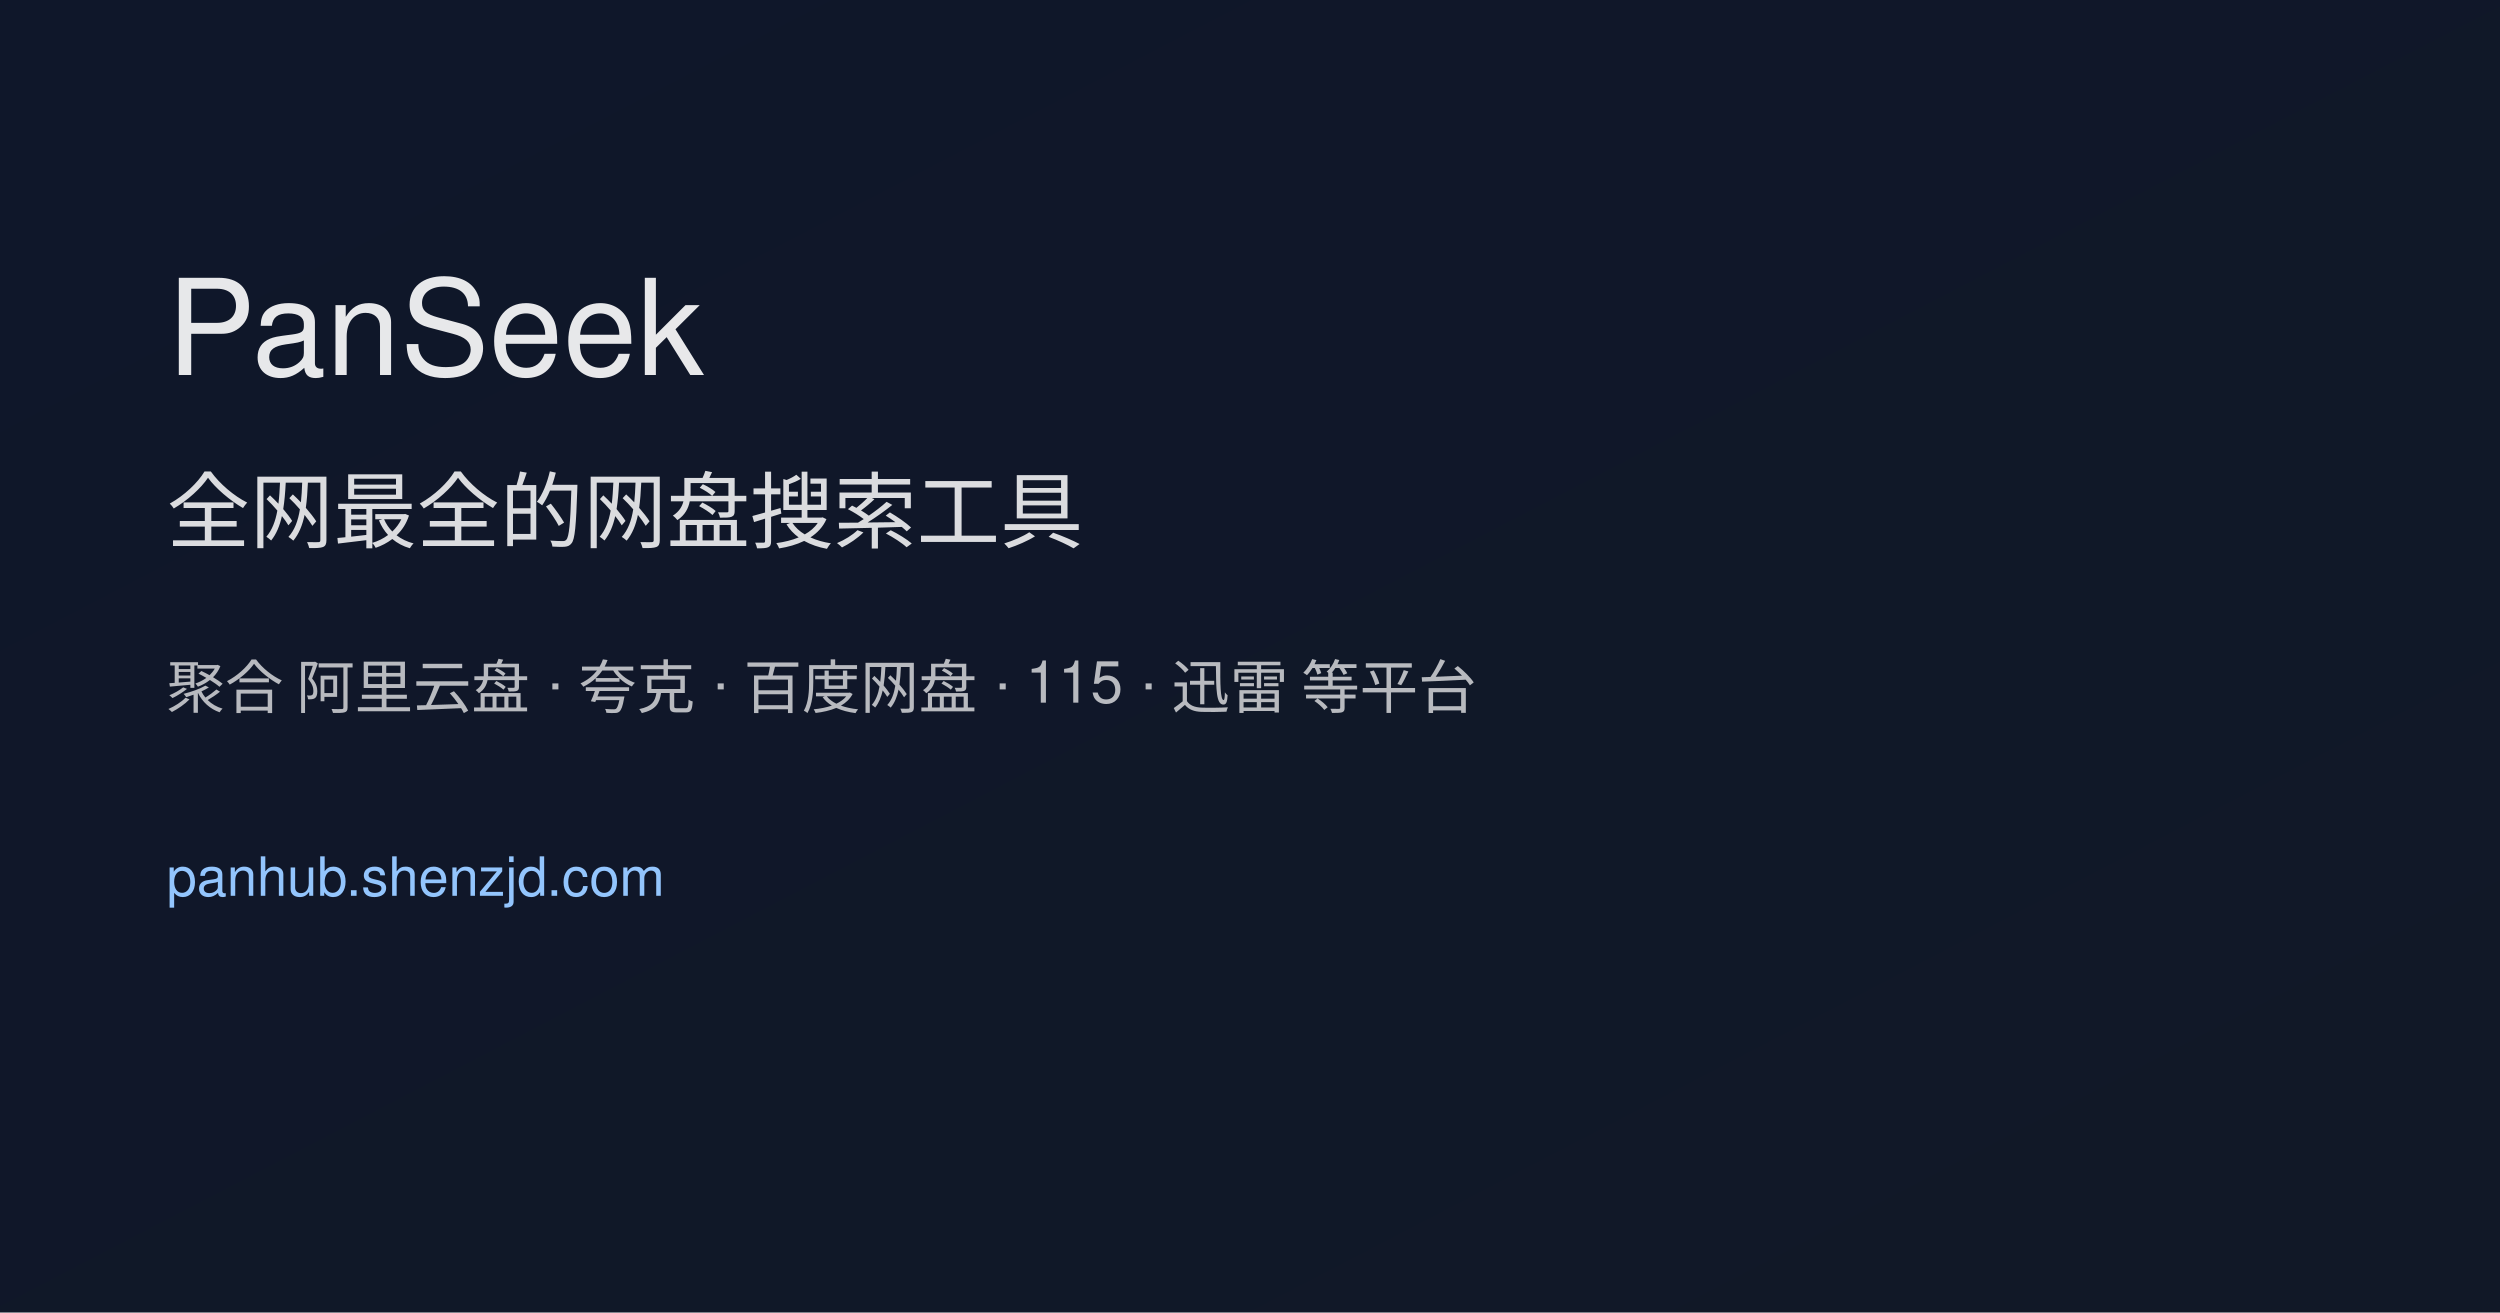
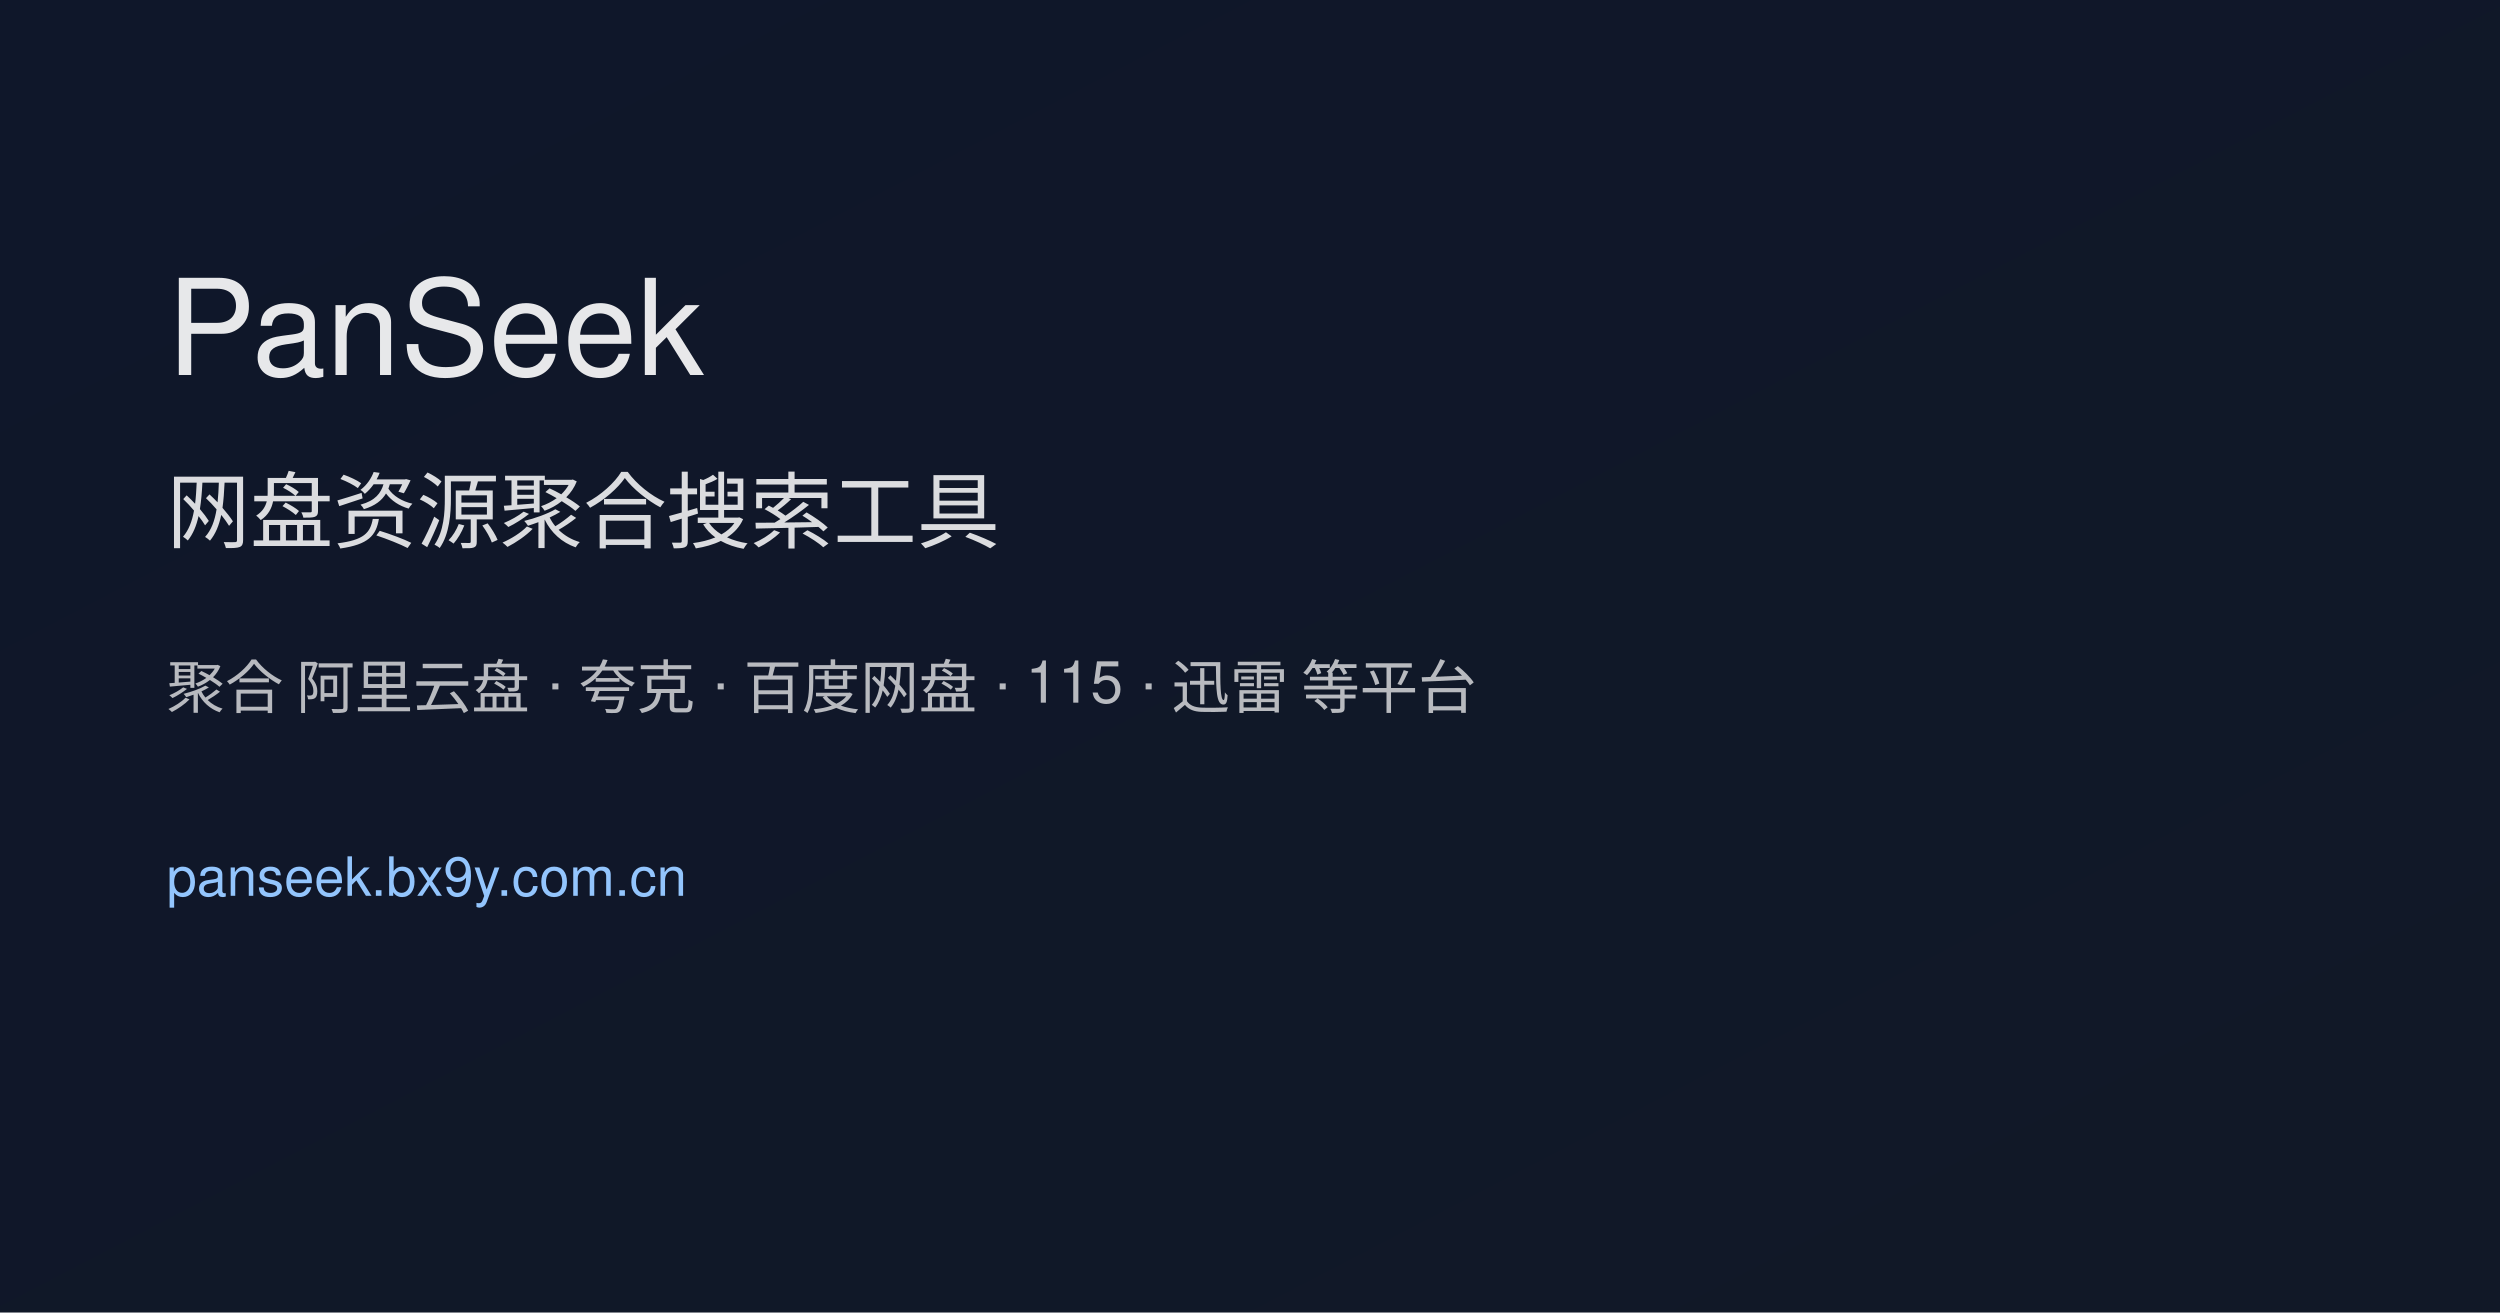
<svg xmlns="http://www.w3.org/2000/svg" width="1200" height="630" viewBox="0 0 1200 630">
  <defs>
    <linearGradient id="g" x1="0" y1="0" x2="1" y2="1">
      <stop offset="0%" stop-color="#0f172a" />
      <stop offset="100%" stop-color="#111827" />
    </linearGradient>
  </defs>
  <rect width="1200" height="630" fill="url(#g)" />
  <g fill="#ffffff" font-family="-apple-system,BlinkMacSystemFont,Segoe UI,Helvetica,Arial">
    <text x="80" y="180" font-size="64" opacity="0.9">PanSeek</text>
-     <text x="80" y="260" font-size="40" opacity="0.85">全网最全的网盘搜索工具</text>
+     <text x="80" y="260" font-size="40" opacity="0.85">网盘资源聚合搜索工具</text>
    <text x="80" y="340" font-size="28" opacity="0.7">聚合 阿里云盘 · 夸克 · 百度网盘 · 115 · 迅雷 等平台</text>
-     <a href="https://panhub.shenzjd.com/" target="_blank" rel="noopener noreferrer">
-       <text x="80" y="430" font-size="26" fill="#93c5fd">panhub.shenzjd.com</text>
+     <a href="https://panseek.bx9y.com.cn/" target="_blank" rel="noopener noreferrer">
+       <text x="80" y="430" font-size="26" fill="#93c5fd">panseek.bx9y.com.cn</text>
    </a>
  </g>
</svg>
